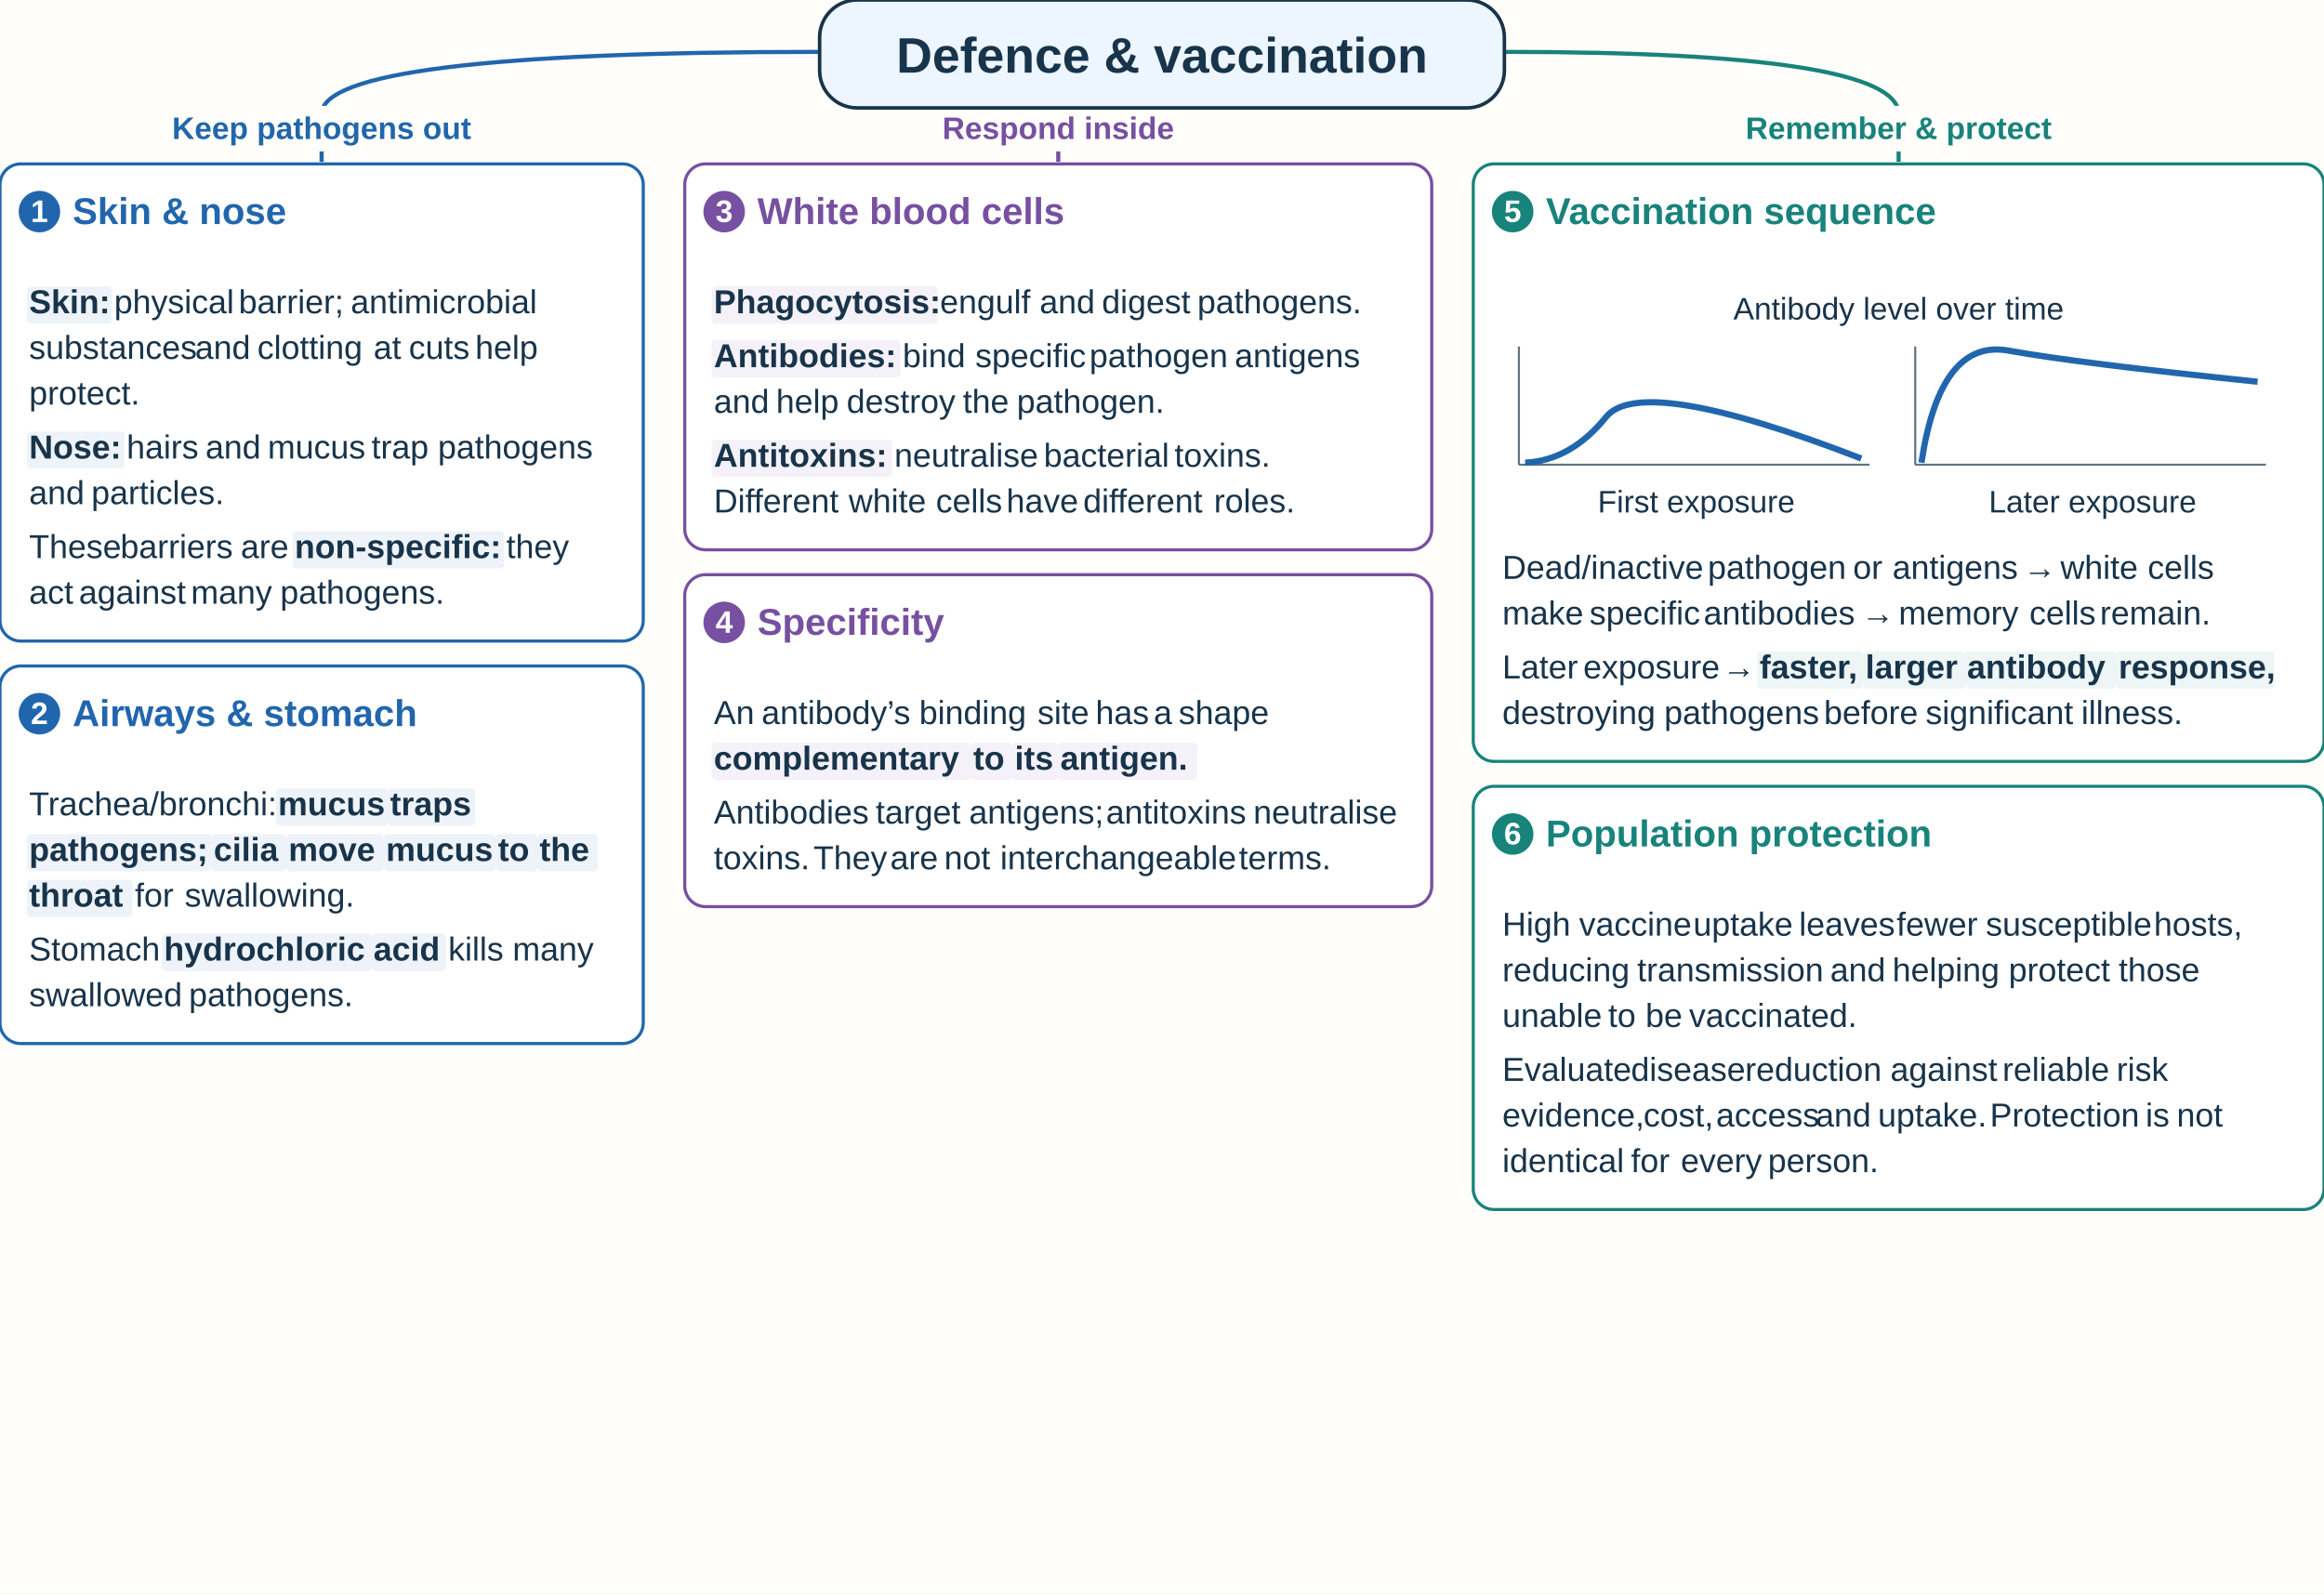
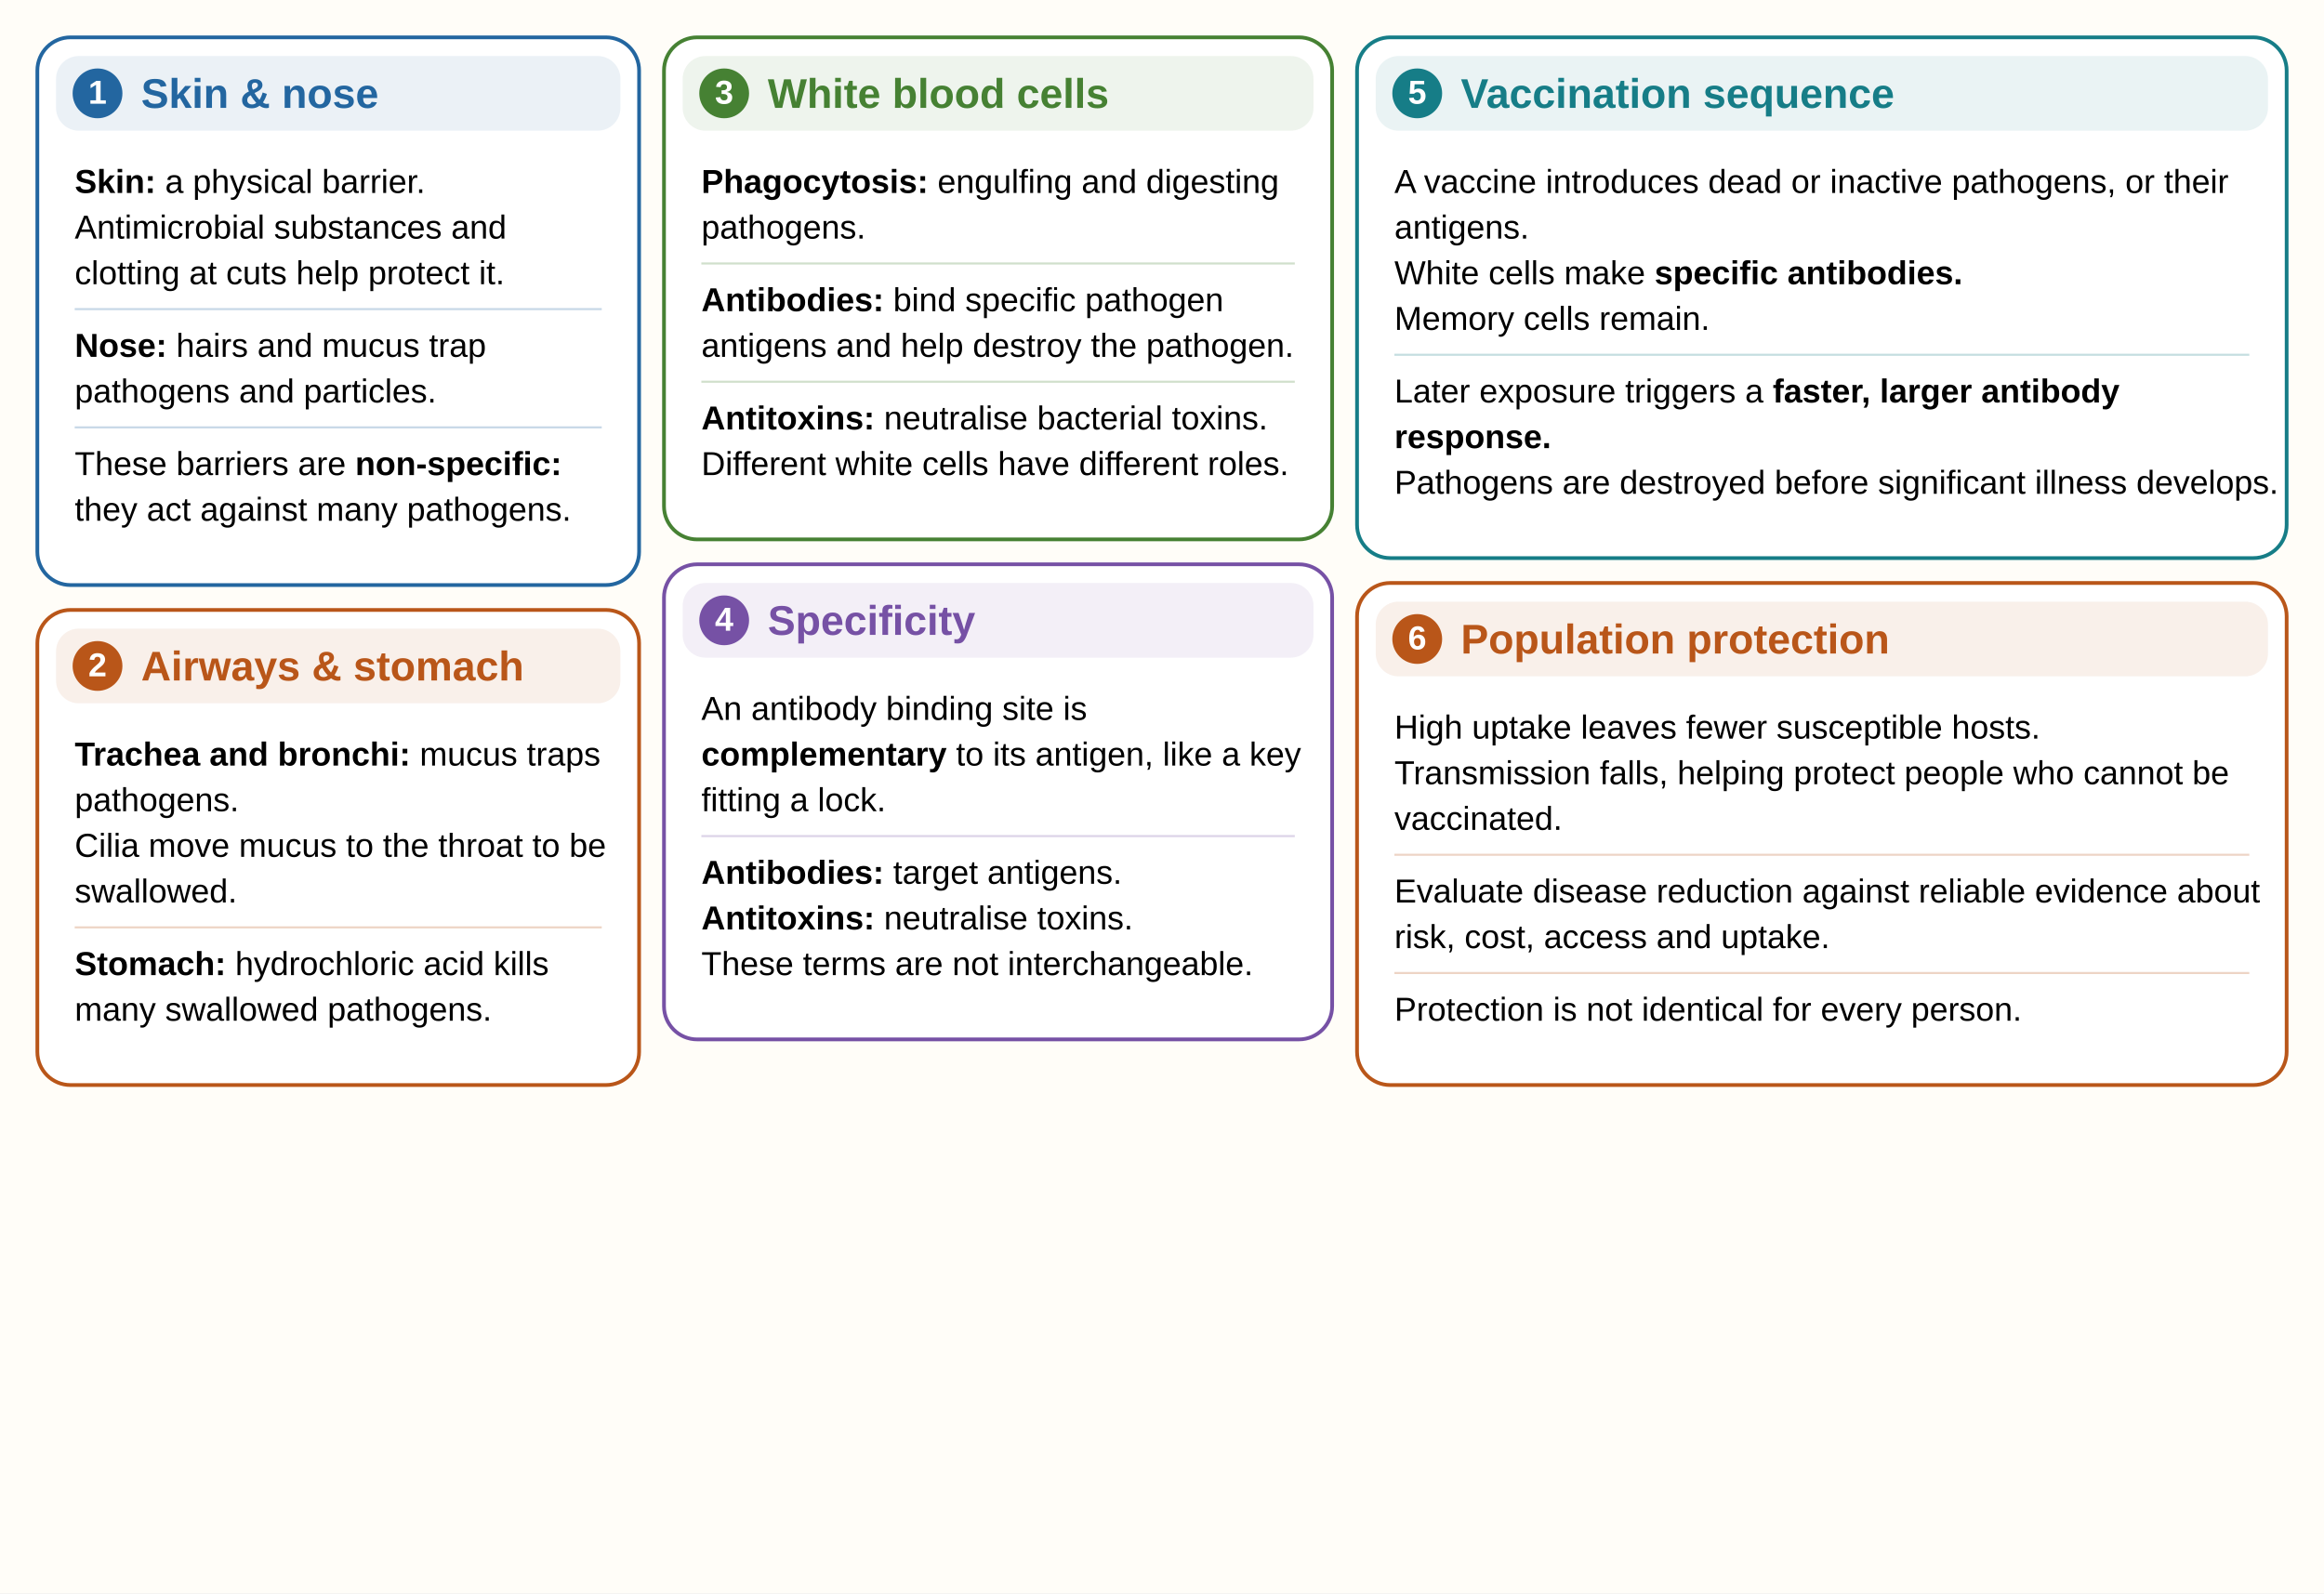
- <svg xmlns="http://www.w3.org/2000/svg" width="2400" height="1645.714" viewBox="0 0 1120 768" role="img" aria-labelledby="title description" data-print-width-mm="277" data-body-size="16">
+ <svg xmlns="http://www.w3.org/2000/svg" width="2400" height="1645.714" viewBox="0 0 1120 768" role="img" aria-labelledby="map-title map-description" data-print-width-mm="277" font-family="Segoe UI,Arial,sans-serif">
  <defs>
-     <radialGradient id="animalFill">
-       <stop stop-color="#fff5de" />
-       <stop offset="1" stop-color="#dceafd" />
-     </radialGradient>
-     <radialGradient id="nucleusFill">
-       <stop stop-color="#ddc7f4" />
-       <stop offset="1" stop-color="#9b79c2" />
-     </radialGradient>
-     <linearGradient id="leafFill" x2="0" y2="1">
-       <stop stop-color="#edf7b8" />
-       <stop offset="1" stop-color="#bfd882" />
-     </linearGradient>
+     <marker id="arrow-2366a0" viewBox="0 0 10 10" refX="9" refY="5" markerWidth="4" markerHeight="4" orient="auto-start-reverse">
+       <path d="M1 1L9 5L1 9" fill="none" stroke="#2366a0" stroke-width="2" stroke-linejoin="round" />
+     </marker>
+     <marker id="arrow-b95619" viewBox="0 0 10 10" refX="9" refY="5" markerWidth="4" markerHeight="4" orient="auto-start-reverse">
+       <path d="M1 1L9 5L1 9" fill="none" stroke="#b95619" stroke-width="2" stroke-linejoin="round" />
+     </marker>
+     <marker id="arrow-468133" viewBox="0 0 10 10" refX="9" refY="5" markerWidth="4" markerHeight="4" orient="auto-start-reverse">
+       <path d="M1 1L9 5L1 9" fill="none" stroke="#468133" stroke-width="2" stroke-linejoin="round" />
+     </marker>
+     <marker id="arrow-7651a5" viewBox="0 0 10 10" refX="9" refY="5" markerWidth="4" markerHeight="4" orient="auto-start-reverse">
+       <path d="M1 1L9 5L1 9" fill="none" stroke="#7651a5" stroke-width="2" stroke-linejoin="round" />
+     </marker>
+     <marker id="arrow-167d87" viewBox="0 0 10 10" refX="9" refY="5" markerWidth="4" markerHeight="4" orient="auto-start-reverse">
+       <path d="M1 1L9 5L1 9" fill="none" stroke="#167d87" stroke-width="2" stroke-linejoin="round" />
+     </marker>
+     <marker id="arrow-b95619" viewBox="0 0 10 10" refX="9" refY="5" markerWidth="4" markerHeight="4" orient="auto-start-reverse">
+       <path d="M1 1L9 5L1 9" fill="none" stroke="#b95619" stroke-width="2" stroke-linejoin="round" />
+     </marker>
  </defs>
-   <rect width="1120" height="768" fill="#fffefa" />
-   <g font-family="Segoe UI, Arial, sans-serif" fill="#18344a">
-     <path class="relationship-path" d="M395.0 25Q155.0 25 155.0 55V78" stroke="#2166ad" stroke-width="2" fill="none" />
-     <rect x="74.5" y="51" width="161.0" height="22" rx="5" fill="#fffefa" />
-     <text class="diagram-label" x="155.00" y="67.00" font-size="15" fill="#2166ad" font-weight="700" text-anchor="middle">Keep pathogens out</text>
-     <g class="map-section" id="section-1" data-source-panel="0" data-bounds="0,0,310,230" transform="translate(0 79)">
-       <rect width="310" height="230" rx="10" fill="white" stroke="#2166ad" stroke-width="1.5" />
-       <g class="section-heading">
-         <circle cx="19" cy="23" r="10" fill="#2166ad" />
-         <text class="" x="19.00" y="28.00" font-size="15" fill="white" font-weight="700" text-anchor="middle">1</text>
-         <text class="" x="35.00" y="29.00" font-size="18" fill="#2166ad" font-weight="700" text-anchor="start">Skin &amp; nose</text>
-       </g>
-       <g class="section-body">
-         <rect x="13.00" y="59.00" width="41.00" height="18" rx="2" fill="#2166ad" opacity=".08" />
-         <text class="body-text" x="14.00" y="72.00" font-size="16" fill="#18344a" font-weight="700" text-anchor="start">Skin:</text>
-         <text class="body-text" x="55.00" y="72.00" font-size="16" fill="#18344a" font-weight="400" text-anchor="start">physical</text>
-         <text class="body-text" x="115.00" y="72.00" font-size="16" fill="#18344a" font-weight="400" text-anchor="start">barrier;</text>
-         <text class="body-text" x="169.00" y="72.00" font-size="16" fill="#18344a" font-weight="400" text-anchor="start">antimicrobial</text>
-         <text class="body-text" x="14.00" y="94.00" font-size="16" fill="#18344a" font-weight="400" text-anchor="start">substances</text>
-         <text class="body-text" x="94.00" y="94.00" font-size="16" fill="#18344a" font-weight="400" text-anchor="start">and</text>
-         <text class="body-text" x="124.00" y="94.00" font-size="16" fill="#18344a" font-weight="400" text-anchor="start">clotting</text>
-         <text class="body-text" x="180.00" y="94.00" font-size="16" fill="#18344a" font-weight="400" text-anchor="start">at</text>
-         <text class="body-text" x="197.00" y="94.00" font-size="16" fill="#18344a" font-weight="400" text-anchor="start">cuts</text>
-         <text class="body-text" x="229.00" y="94.00" font-size="16" fill="#18344a" font-weight="400" text-anchor="start">help</text>
-         <text class="body-text" x="14.00" y="116.00" font-size="16" fill="#18344a" font-weight="400" text-anchor="start">protect.</text>
-         <rect x="13.00" y="129.00" width="47.00" height="18" rx="2" fill="#2166ad" opacity=".08" />
-         <text class="body-text" x="14.00" y="142.00" font-size="16" fill="#18344a" font-weight="700" text-anchor="start">Nose:</text>
-         <text class="body-text" x="61.00" y="142.00" font-size="16" fill="#18344a" font-weight="400" text-anchor="start">hairs</text>
-         <text class="body-text" x="99.00" y="142.00" font-size="16" fill="#18344a" font-weight="400" text-anchor="start">and</text>
-         <text class="body-text" x="129.00" y="142.00" font-size="16" fill="#18344a" font-weight="400" text-anchor="start">mucus</text>
-         <text class="body-text" x="179.00" y="142.00" font-size="16" fill="#18344a" font-weight="400" text-anchor="start">trap</text>
-         <text class="body-text" x="211.00" y="142.00" font-size="16" fill="#18344a" font-weight="400" text-anchor="start">pathogens</text>
-         <text class="body-text" x="14.00" y="164.00" font-size="16" fill="#18344a" font-weight="400" text-anchor="start">and</text>
-         <text class="body-text" x="44.00" y="164.00" font-size="16" fill="#18344a" font-weight="400" text-anchor="start">particles.</text>
-         <text class="body-text" x="14.00" y="190.00" font-size="16" fill="#18344a" font-weight="400" text-anchor="start">These</text>
-         <text class="body-text" x="58.00" y="190.00" font-size="16" fill="#18344a" font-weight="400" text-anchor="start">barriers</text>
-         <text class="body-text" x="116.00" y="190.00" font-size="16" fill="#18344a" font-weight="400" text-anchor="start">are</text>
-         <rect x="141.00" y="177.00" width="102.00" height="18" rx="2" fill="#2166ad" opacity=".08" />
-         <text class="body-text" x="142.00" y="190.00" font-size="16" fill="#18344a" font-weight="700" text-anchor="start">non-specific:</text>
-         <text class="body-text" x="244.00" y="190.00" font-size="16" fill="#18344a" font-weight="400" text-anchor="start">they</text>
-         <text class="body-text" x="14.00" y="212.00" font-size="16" fill="#18344a" font-weight="400" text-anchor="start">act</text>
-         <text class="body-text" x="38.00" y="212.00" font-size="16" fill="#18344a" font-weight="400" text-anchor="start">against</text>
-         <text class="body-text" x="92.00" y="212.00" font-size="16" fill="#18344a" font-weight="400" text-anchor="start">many</text>
-         <text class="body-text" x="135.00" y="212.00" font-size="16" fill="#18344a" font-weight="400" text-anchor="start">pathogens.</text>
-       </g>
+   <rect width="1120" height="768" fill="#fffdf8" />
+   <g class="map-section" id="section-1" data-source-panel="0" data-bounds="0,0,290,264" transform="translate(18 18)">
+     <rect width="290" height="264" rx="16" fill="white" stroke="#2366a0" stroke-width="1.8" />
+     <g class="section-heading">
+       <rect x="9" y="9" width="272" height="36" rx="11" fill="#2366a0" opacity=".09" />
+       <circle cx="29" cy="27" r="12" fill="#2366a0" />
+       <text class="diagram-label" x="29" y="32" font-size="16" fill="white" font-weight="700" text-anchor="middle">1</text>
+       <text class="panel-title" x="50" y="34" font-size="20" fill="#2366a0" font-weight="700" text-anchor="start">Skin &amp; nose</text>
    </g>
-     <g class="map-section" id="section-2" data-source-panel="1" data-bounds="0,0,310,182" transform="translate(0 321)">
-       <rect width="310" height="182" rx="10" fill="white" stroke="#2166ad" stroke-width="1.5" />
-       <g class="section-heading">
-         <circle cx="19" cy="23" r="10" fill="#2166ad" />
-         <text class="" x="19.00" y="28.00" font-size="15" fill="white" font-weight="700" text-anchor="middle">2</text>
-         <text class="" x="35.00" y="29.00" font-size="18" fill="#2166ad" font-weight="700" text-anchor="start">Airways &amp; stomach</text>
-       </g>
-       <g class="section-body">
-         <text class="body-text" x="14.00" y="72.00" font-size="16" fill="#18344a" font-weight="400" text-anchor="start">Trachea/bronchi:</text>
-         <rect x="132.98" y="59.00" width="54.00" height="18" rx="2" fill="#2166ad" opacity=".08" />
-         <text class="body-text" x="133.98" y="72.00" font-size="16" fill="#18344a" font-weight="700" text-anchor="start">mucus</text>
-         <rect x="186.98" y="59.00" width="42.00" height="18" rx="2" fill="#2166ad" opacity=".08" />
-         <text class="body-text" x="187.98" y="72.00" font-size="16" fill="#18344a" font-weight="700" text-anchor="start">traps</text>
-         <rect x="13.00" y="81.00" width="89.00" height="18" rx="2" fill="#2166ad" opacity=".08" />
-         <text class="body-text" x="14.00" y="94.00" font-size="16" fill="#18344a" font-weight="700" text-anchor="start">pathogens;</text>
-         <rect x="102.00" y="81.00" width="36.00" height="18" rx="2" fill="#2166ad" opacity=".08" />
-         <text class="body-text" x="103.00" y="94.00" font-size="16" fill="#18344a" font-weight="700" text-anchor="start">cilia</text>
-         <rect x="138.00" y="81.00" width="47.00" height="18" rx="2" fill="#2166ad" opacity=".08" />
-         <text class="body-text" x="139.00" y="94.00" font-size="16" fill="#18344a" font-weight="700" text-anchor="start">move</text>
-         <rect x="185.00" y="81.00" width="54.00" height="18" rx="2" fill="#2166ad" opacity=".08" />
-         <text class="body-text" x="186.00" y="94.00" font-size="16" fill="#18344a" font-weight="700" text-anchor="start">mucus</text>
-         <rect x="239.00" y="81.00" width="20.00" height="18" rx="2" fill="#2166ad" opacity=".08" />
-         <text class="body-text" x="240.00" y="94.00" font-size="16" fill="#18344a" font-weight="700" text-anchor="start">to</text>
-         <rect x="259.00" y="81.00" width="29.00" height="18" rx="2" fill="#2166ad" opacity=".08" />
-         <text class="body-text" x="260.00" y="94.00" font-size="16" fill="#18344a" font-weight="700" text-anchor="start">the</text>
-         <rect x="13.00" y="103.00" width="51.00" height="18" rx="2" fill="#2166ad" opacity=".08" />
-         <text class="body-text" x="14.00" y="116.00" font-size="16" fill="#18344a" font-weight="700" text-anchor="start">throat</text>
-         <text class="body-text" x="65.00" y="116.00" font-size="16" fill="#18344a" font-weight="400" text-anchor="start">for</text>
-         <text class="body-text" x="89.00" y="116.00" font-size="16" fill="#18344a" font-weight="400" text-anchor="start">swallowing.</text>
-         <text class="body-text" x="14.00" y="142.00" font-size="16" fill="#18344a" font-weight="400" text-anchor="start">Stomach</text>
-         <rect x="78.00" y="129.00" width="101.00" height="18" rx="2" fill="#2166ad" opacity=".08" />
-         <text class="body-text" x="79.00" y="142.00" font-size="16" fill="#18344a" font-weight="700" text-anchor="start">hydrochloric</text>
-         <rect x="179.00" y="129.00" width="36.00" height="18" rx="2" fill="#2166ad" opacity=".08" />
-         <text class="body-text" x="180.00" y="142.00" font-size="16" fill="#18344a" font-weight="700" text-anchor="start">acid</text>
-         <text class="body-text" x="216.00" y="142.00" font-size="16" fill="#18344a" font-weight="400" text-anchor="start">kills</text>
-         <text class="body-text" x="247.00" y="142.00" font-size="16" fill="#18344a" font-weight="400" text-anchor="start">many</text>
-         <text class="body-text" x="14.00" y="164.00" font-size="16" fill="#18344a" font-weight="400" text-anchor="start">swallowed</text>
-         <text class="body-text" x="91.00" y="164.00" font-size="16" fill="#18344a" font-weight="400" text-anchor="start">pathogens.</text>
-       </g>
+     <g class="section-body">
+       <text class="body-text" x="18" y="75" font-size="16" fill="#000000" font-weight="400" text-anchor="start">
+         <tspan font-weight="700">Skin:</tspan> a physical barrier.</text>
+       <text class="body-text" x="18" y="97" font-size="16" fill="#000000" font-weight="400" text-anchor="start">Antimicrobial substances and</text>
+       <text class="body-text" x="18" y="119" font-size="16" fill="#000000" font-weight="400" text-anchor="start">clotting at cuts help protect it.</text>
+       <path class="section-divider" d="M18 131H272" stroke="#2366a0" stroke-opacity=".25" stroke-width="1" fill="none" />
+       <text class="body-text" x="18" y="154" font-size="16" fill="#000000" font-weight="400" text-anchor="start">
+         <tspan font-weight="700">Nose:</tspan> hairs and mucus trap</text>
+       <text class="body-text" x="18" y="176" font-size="16" fill="#000000" font-weight="400" text-anchor="start">pathogens and particles.</text>
+       <path class="section-divider" d="M18 188H272" stroke="#2366a0" stroke-opacity=".25" stroke-width="1" fill="none" />
+       <text class="body-text" x="18" y="211" font-size="16" fill="#000000" font-weight="400" text-anchor="start">These barriers are <tspan font-weight="700">non-specific:</tspan>
+       </text>
+       <text class="body-text" x="18" y="233" font-size="16" fill="#000000" font-weight="400" text-anchor="start">they act against many pathogens.</text>
    </g>
-     <path class="relationship-path" d="M560 52Q510.0 55 510.0 55V78" stroke="#7750a1" stroke-width="2" fill="none" />
-     <rect x="447.0" y="51" width="126.0" height="22" rx="5" fill="#fffefa" />
-     <text class="diagram-label" x="510.00" y="67.00" font-size="15" fill="#7750a1" font-weight="700" text-anchor="middle">Respond inside</text>
-     <g class="map-section" id="section-3" data-source-panel="2" data-bounds="0,0,360,186" transform="translate(330 79)">
-       <rect width="360" height="186" rx="10" fill="white" stroke="#7750a1" stroke-width="1.5" />
-       <g class="section-heading">
-         <circle cx="19" cy="23" r="10" fill="#7750a1" />
-         <text class="" x="19.00" y="28.00" font-size="15" fill="white" font-weight="700" text-anchor="middle">3</text>
-         <text class="" x="35.00" y="29.00" font-size="18" fill="#7750a1" font-weight="700" text-anchor="start">White blood cells</text>
-       </g>
-       <g class="section-body">
-         <rect x="13.00" y="59.00" width="109.00" height="18" rx="2" fill="#7750a1" opacity=".08" />
-         <text class="body-text" x="14.00" y="72.00" font-size="16" fill="#18344a" font-weight="700" text-anchor="start">Phagocytosis:</text>
-         <text class="body-text" x="123.00" y="72.00" font-size="16" fill="#18344a" font-weight="400" text-anchor="start">engulf</text>
-         <text class="body-text" x="171.00" y="72.00" font-size="16" fill="#18344a" font-weight="400" text-anchor="start">and</text>
-         <text class="body-text" x="201.00" y="72.00" font-size="16" fill="#18344a" font-weight="400" text-anchor="start">digest</text>
-         <text class="body-text" x="247.00" y="72.00" font-size="16" fill="#18344a" font-weight="400" text-anchor="start">pathogens.</text>
-         <rect x="13.00" y="85.00" width="91.00" height="18" rx="2" fill="#7750a1" opacity=".08" />
-         <text class="body-text" x="14.00" y="98.00" font-size="16" fill="#18344a" font-weight="700" text-anchor="start">Antibodies:</text>
-         <text class="body-text" x="105.00" y="98.00" font-size="16" fill="#18344a" font-weight="400" text-anchor="start">bind</text>
-         <text class="body-text" x="140.00" y="98.00" font-size="16" fill="#18344a" font-weight="400" text-anchor="start">specific</text>
-         <text class="body-text" x="195.00" y="98.00" font-size="16" fill="#18344a" font-weight="400" text-anchor="start">pathogen</text>
-         <text class="body-text" x="265.00" y="98.00" font-size="16" fill="#18344a" font-weight="400" text-anchor="start">antigens</text>
-         <text class="body-text" x="14.00" y="120.00" font-size="16" fill="#18344a" font-weight="400" text-anchor="start">and</text>
-         <text class="body-text" x="44.00" y="120.00" font-size="16" fill="#18344a" font-weight="400" text-anchor="start">help</text>
-         <text class="body-text" x="78.00" y="120.00" font-size="16" fill="#18344a" font-weight="400" text-anchor="start">destroy</text>
-         <text class="body-text" x="134.00" y="120.00" font-size="16" fill="#18344a" font-weight="400" text-anchor="start">the</text>
-         <text class="body-text" x="160.00" y="120.00" font-size="16" fill="#18344a" font-weight="400" text-anchor="start">pathogen.</text>
-         <rect x="13.00" y="133.00" width="87.00" height="18" rx="2" fill="#7750a1" opacity=".08" />
-         <text class="body-text" x="14.00" y="146.00" font-size="16" fill="#18344a" font-weight="700" text-anchor="start">Antitoxins:</text>
-         <text class="body-text" x="101.00" y="146.00" font-size="16" fill="#18344a" font-weight="400" text-anchor="start">neutralise</text>
-         <text class="body-text" x="173.00" y="146.00" font-size="16" fill="#18344a" font-weight="400" text-anchor="start">bacterial</text>
-         <text class="body-text" x="236.00" y="146.00" font-size="16" fill="#18344a" font-weight="400" text-anchor="start">toxins.</text>
-         <text class="body-text" x="14.00" y="168.00" font-size="16" fill="#18344a" font-weight="400" text-anchor="start">Different</text>
-         <text class="body-text" x="79.00" y="168.00" font-size="16" fill="#18344a" font-weight="400" text-anchor="start">white</text>
-         <text class="body-text" x="121.00" y="168.00" font-size="16" fill="#18344a" font-weight="400" text-anchor="start">cells</text>
-         <text class="body-text" x="155.00" y="168.00" font-size="16" fill="#18344a" font-weight="400" text-anchor="start">have</text>
-         <text class="body-text" x="192.00" y="168.00" font-size="16" fill="#18344a" font-weight="400" text-anchor="start">different</text>
-         <text class="body-text" x="255.00" y="168.00" font-size="16" fill="#18344a" font-weight="400" text-anchor="start">roles.</text>
-       </g>
+   </g>
+   <g class="map-section" id="section-2" data-source-panel="1" data-bounds="0,0,290,229" transform="translate(18 294)">
+     <rect width="290" height="229" rx="16" fill="white" stroke="#b95619" stroke-width="1.8" />
+     <g class="section-heading">
+       <rect x="9" y="9" width="272" height="36" rx="11" fill="#b95619" opacity=".09" />
+       <circle cx="29" cy="27" r="12" fill="#b95619" />
+       <text class="diagram-label" x="29" y="32" font-size="16" fill="white" font-weight="700" text-anchor="middle">2</text>
+       <text class="panel-title" x="50" y="34" font-size="20" fill="#b95619" font-weight="700" text-anchor="start">Airways &amp; stomach</text>
    </g>
-     <g class="map-section" id="section-4" data-source-panel="3" data-bounds="0,0,360,160" transform="translate(330 277)">
-       <rect width="360" height="160" rx="10" fill="white" stroke="#7750a1" stroke-width="1.5" />
-       <g class="section-heading">
-         <circle cx="19" cy="23" r="10" fill="#7750a1" />
-         <text class="" x="19.00" y="28.00" font-size="15" fill="white" font-weight="700" text-anchor="middle">4</text>
-         <text class="" x="35.00" y="29.00" font-size="18" fill="#7750a1" font-weight="700" text-anchor="start">Specificity</text>
-       </g>
-       <g class="section-body">
-         <text class="body-text" x="14.00" y="72.00" font-size="16" fill="#18344a" font-weight="400" text-anchor="start">An</text>
-         <text class="body-text" x="37.00" y="72.00" font-size="16" fill="#18344a" font-weight="400" text-anchor="start">antibody’s</text>
-         <text class="body-text" x="112.98" y="72.00" font-size="16" fill="#18344a" font-weight="400" text-anchor="start">binding</text>
-         <text class="body-text" x="169.98" y="72.00" font-size="16" fill="#18344a" font-weight="400" text-anchor="start">site</text>
-         <text class="body-text" x="197.98" y="72.00" font-size="16" fill="#18344a" font-weight="400" text-anchor="start">has</text>
-         <text class="body-text" x="225.98" y="72.00" font-size="16" fill="#18344a" font-weight="400" text-anchor="start">a</text>
-         <text class="body-text" x="237.98" y="72.00" font-size="16" fill="#18344a" font-weight="400" text-anchor="start">shape</text>
-         <rect x="13.00" y="81.00" width="125.00" height="18" rx="2" fill="#7750a1" opacity=".08" />
-         <text class="body-text" x="14.00" y="94.00" font-size="16" fill="#18344a" font-weight="700" text-anchor="start">complementary</text>
-         <rect x="138.00" y="81.00" width="20.00" height="18" rx="2" fill="#7750a1" opacity=".08" />
-         <text class="body-text" x="139.00" y="94.00" font-size="16" fill="#18344a" font-weight="700" text-anchor="start">to</text>
-         <rect x="158.00" y="81.00" width="22.00" height="18" rx="2" fill="#7750a1" opacity=".08" />
-         <text class="body-text" x="159.00" y="94.00" font-size="16" fill="#18344a" font-weight="700" text-anchor="start">its</text>
-         <rect x="180.00" y="81.00" width="67.00" height="18" rx="2" fill="#7750a1" opacity=".08" />
-         <text class="body-text" x="181.00" y="94.00" font-size="16" fill="#18344a" font-weight="700" text-anchor="start">antigen.</text>
-         <text class="body-text" x="14.00" y="120.00" font-size="16" fill="#18344a" font-weight="400" text-anchor="start">Antibodies</text>
-         <text class="body-text" x="92.00" y="120.00" font-size="16" fill="#18344a" font-weight="400" text-anchor="start">target</text>
-         <text class="body-text" x="137.00" y="120.00" font-size="16" fill="#18344a" font-weight="400" text-anchor="start">antigens;</text>
-         <text class="body-text" x="203.00" y="120.00" font-size="16" fill="#18344a" font-weight="400" text-anchor="start">antitoxins</text>
-         <text class="body-text" x="274.00" y="120.00" font-size="16" fill="#18344a" font-weight="400" text-anchor="start">neutralise</text>
-         <text class="body-text" x="14.00" y="142.00" font-size="16" fill="#18344a" font-weight="400" text-anchor="start">toxins.</text>
-         <text class="body-text" x="62.00" y="142.00" font-size="16" fill="#18344a" font-weight="400" text-anchor="start">They</text>
-         <text class="body-text" x="99.00" y="142.00" font-size="16" fill="#18344a" font-weight="400" text-anchor="start">are</text>
-         <text class="body-text" x="125.00" y="142.00" font-size="16" fill="#18344a" font-weight="400" text-anchor="start">not</text>
-         <text class="body-text" x="152.00" y="142.00" font-size="16" fill="#18344a" font-weight="400" text-anchor="start">interchangeable</text>
-         <text class="body-text" x="267.00" y="142.00" font-size="16" fill="#18344a" font-weight="400" text-anchor="start">terms.</text>
-       </g>
+     <g class="section-body">
+       <text class="body-text" x="18" y="75" font-size="16" fill="#000000" font-weight="400" text-anchor="start">
+         <tspan font-weight="700">Trachea</tspan>
+         <tspan font-weight="700">and</tspan>
+         <tspan font-weight="700">bronchi:</tspan> mucus traps</text>
+       <text class="body-text" x="18" y="97" font-size="16" fill="#000000" font-weight="400" text-anchor="start">pathogens.</text>
+       <text class="body-text" x="18" y="119" font-size="16" fill="#000000" font-weight="400" text-anchor="start">Cilia move mucus to the throat to be</text>
+       <text class="body-text" x="18" y="141" font-size="16" fill="#000000" font-weight="400" text-anchor="start">swallowed.</text>
+       <path class="section-divider" d="M18 153H272" stroke="#b95619" stroke-opacity=".25" stroke-width="1" fill="none" />
+       <text class="body-text" x="18" y="176" font-size="16" fill="#000000" font-weight="400" text-anchor="start">
+         <tspan font-weight="700">Stomach:</tspan> hydrochloric acid kills</text>
+       <text class="body-text" x="18" y="198" font-size="16" fill="#000000" font-weight="400" text-anchor="start">many swallowed pathogens.</text>
    </g>
-     <path class="relationship-path" d="M725.0 25Q915.0 25 915.0 55V78" stroke="#18837b" stroke-width="2" fill="none" />
-     <rect x="830.5" y="51" width="169.0" height="22" rx="5" fill="#fffefa" />
-     <text class="diagram-label" x="915.00" y="67.00" font-size="15" fill="#18837b" font-weight="700" text-anchor="middle">Remember &amp; protect</text>
-     <g class="map-section" id="section-5" data-source-panel="4" data-bounds="0,0,410,288" transform="translate(710 79)">
-       <rect width="410" height="288" rx="10" fill="white" stroke="#18837b" stroke-width="1.5" />
-       <g class="section-heading">
-         <circle cx="19" cy="23" r="10" fill="#18837b" />
-         <text class="" x="19.00" y="28.00" font-size="15" fill="white" font-weight="700" text-anchor="middle">5</text>
-         <text class="" x="35.00" y="29.00" font-size="18" fill="#18837b" font-weight="700" text-anchor="start">Vaccination sequence</text>
-       </g>
-       <g class="section-body">
-         <g class="concept-illustration" transform="translate(14 59)">
-           <text class="diagram-label" x="191.00" y="16.00" font-size="15" fill="#18344a" font-weight="400" text-anchor="middle">Antibody level over time</text>
-           <path d="M8.0 86V29M8.0 86H177.0" fill="none" stroke="#617480" />
-           <path d="M11.0 85Q33.0 84 50.0 63T173.0 83" fill="none" stroke="#2166ad" stroke-width="3" />
-           <text class="diagram-label" x="93.50" y="109.00" font-size="15" fill="#18344a" font-weight="400" text-anchor="middle">First exposure</text>
-           <path d="M199.0 86V29M199.0 86H368.0" fill="none" stroke="#617480" />
-           <path d="M202.0 85Q211.0 25 244.0 31T364.0 46" fill="none" stroke="#2166ad" stroke-width="3" />
-           <text class="diagram-label" x="284.50" y="109.00" font-size="15" fill="#18344a" font-weight="400" text-anchor="middle">Later exposure</text>
-         </g>
-         <text class="body-text" x="14.00" y="200.00" font-size="16" fill="#18344a" font-weight="400" text-anchor="start">Dead/inactive</text>
-         <text class="body-text" x="113.00" y="200.00" font-size="16" fill="#18344a" font-weight="400" text-anchor="start">pathogen</text>
-         <text class="body-text" x="183.00" y="200.00" font-size="16" fill="#18344a" font-weight="400" text-anchor="start">or</text>
-         <text class="body-text" x="202.00" y="200.00" font-size="16" fill="#18344a" font-weight="400" text-anchor="start">antigens</text>
-         <text class="body-text" x="265.00" y="200.00" font-size="16" fill="#18344a" font-weight="400" text-anchor="start">→</text>
-         <text class="body-text" x="283.00" y="200.00" font-size="16" fill="#18344a" font-weight="400" text-anchor="start">white</text>
-         <text class="body-text" x="325.00" y="200.00" font-size="16" fill="#18344a" font-weight="400" text-anchor="start">cells</text>
-         <text class="body-text" x="14.00" y="222.00" font-size="16" fill="#18344a" font-weight="400" text-anchor="start">make</text>
-         <text class="body-text" x="56.00" y="222.00" font-size="16" fill="#18344a" font-weight="400" text-anchor="start">specific</text>
-         <text class="body-text" x="111.00" y="222.00" font-size="16" fill="#18344a" font-weight="400" text-anchor="start">antibodies</text>
-         <text class="body-text" x="187.00" y="222.00" font-size="16" fill="#18344a" font-weight="400" text-anchor="start">→</text>
-         <text class="body-text" x="205.00" y="222.00" font-size="16" fill="#18344a" font-weight="400" text-anchor="start">memory</text>
-         <text class="body-text" x="268.00" y="222.00" font-size="16" fill="#18344a" font-weight="400" text-anchor="start">cells</text>
-         <text class="body-text" x="302.00" y="222.00" font-size="16" fill="#18344a" font-weight="400" text-anchor="start">remain.</text>
-         <text class="body-text" x="14.00" y="248.00" font-size="16" fill="#18344a" font-weight="400" text-anchor="start">Later</text>
-         <text class="body-text" x="53.00" y="248.00" font-size="16" fill="#18344a" font-weight="400" text-anchor="start">exposure</text>
-         <text class="body-text" x="120.00" y="248.00" font-size="16" fill="#18344a" font-weight="400" text-anchor="start">→</text>
-         <rect x="137.00" y="235.00" width="50.98" height="18" rx="2" fill="#18837b" opacity=".08" />
-         <text class="body-text" x="138.00" y="248.00" font-size="16" fill="#18344a" font-weight="700" text-anchor="start">faster,</text>
-         <rect x="187.98" y="235.00" width="49.00" height="18" rx="2" fill="#18837b" opacity=".08" />
-         <text class="body-text" x="188.98" y="248.00" font-size="16" fill="#18344a" font-weight="700" text-anchor="start">larger</text>
-         <rect x="236.98" y="235.00" width="73.00" height="18" rx="2" fill="#18837b" opacity=".08" />
-         <text class="body-text" x="237.98" y="248.00" font-size="16" fill="#18344a" font-weight="700" text-anchor="start">antibody</text>
-         <rect x="309.98" y="235.00" width="76.00" height="18" rx="2" fill="#18837b" opacity=".08" />
-         <text class="body-text" x="310.98" y="248.00" font-size="16" fill="#18344a" font-weight="700" text-anchor="start">response,</text>
-         <text class="body-text" x="14.00" y="270.00" font-size="16" fill="#18344a" font-weight="400" text-anchor="start">destroying</text>
-         <text class="body-text" x="92.00" y="270.00" font-size="16" fill="#18344a" font-weight="400" text-anchor="start">pathogens</text>
-         <text class="body-text" x="169.00" y="270.00" font-size="16" fill="#18344a" font-weight="400" text-anchor="start">before</text>
-         <text class="body-text" x="218.00" y="270.00" font-size="16" fill="#18344a" font-weight="400" text-anchor="start">significant</text>
-         <text class="body-text" x="293.00" y="270.00" font-size="16" fill="#18344a" font-weight="400" text-anchor="start">illness.</text>
-       </g>
+   </g>
+   <g class="map-section" id="section-3" data-source-panel="2" data-bounds="0,0,322,242" transform="translate(320 18)">
+     <rect width="322" height="242" rx="16" fill="white" stroke="#468133" stroke-width="1.8" />
+     <g class="section-heading">
+       <rect x="9" y="9" width="304" height="36" rx="11" fill="#468133" opacity=".09" />
+       <circle cx="29" cy="27" r="12" fill="#468133" />
+       <text class="diagram-label" x="29" y="32" font-size="16" fill="white" font-weight="700" text-anchor="middle">3</text>
+       <text class="panel-title" x="50" y="34" font-size="20" fill="#468133" font-weight="700" text-anchor="start">White blood cells</text>
    </g>
-     <g class="map-section" id="section-6" data-source-panel="5" data-bounds="0,0,410,204" transform="translate(710 379)">
-       <rect width="410" height="204" rx="10" fill="white" stroke="#18837b" stroke-width="1.5" />
-       <g class="section-heading">
-         <circle cx="19" cy="23" r="10" fill="#18837b" />
-         <text class="" x="19.00" y="28.00" font-size="15" fill="white" font-weight="700" text-anchor="middle">6</text>
-         <text class="" x="35.00" y="29.00" font-size="18" fill="#18837b" font-weight="700" text-anchor="start">Population protection</text>
-       </g>
-       <g class="section-body">
-         <text class="body-text" x="14.00" y="72.00" font-size="16" fill="#18344a" font-weight="400" text-anchor="start">High</text>
-         <text class="body-text" x="51.00" y="72.00" font-size="16" fill="#18344a" font-weight="400" text-anchor="start">vaccine</text>
-         <text class="body-text" x="106.00" y="72.00" font-size="16" fill="#18344a" font-weight="400" text-anchor="start">uptake</text>
-         <text class="body-text" x="157.00" y="72.00" font-size="16" fill="#18344a" font-weight="400" text-anchor="start">leaves</text>
-         <text class="body-text" x="204.00" y="72.00" font-size="16" fill="#18344a" font-weight="400" text-anchor="start">fewer</text>
-         <text class="body-text" x="247.00" y="72.00" font-size="16" fill="#18344a" font-weight="400" text-anchor="start">susceptible</text>
-         <text class="body-text" x="328.00" y="72.00" font-size="16" fill="#18344a" font-weight="400" text-anchor="start">hosts,</text>
-         <text class="body-text" x="14.00" y="94.00" font-size="16" fill="#18344a" font-weight="400" text-anchor="start">reducing</text>
-         <text class="body-text" x="79.00" y="94.00" font-size="16" fill="#18344a" font-weight="400" text-anchor="start">transmission</text>
-         <text class="body-text" x="172.00" y="94.00" font-size="16" fill="#18344a" font-weight="400" text-anchor="start">and</text>
-         <text class="body-text" x="202.00" y="94.00" font-size="16" fill="#18344a" font-weight="400" text-anchor="start">helping</text>
-         <text class="body-text" x="258.00" y="94.00" font-size="16" fill="#18344a" font-weight="400" text-anchor="start">protect</text>
-         <text class="body-text" x="311.00" y="94.00" font-size="16" fill="#18344a" font-weight="400" text-anchor="start">those</text>
-         <text class="body-text" x="14.00" y="116.00" font-size="16" fill="#18344a" font-weight="400" text-anchor="start">unable</text>
-         <text class="body-text" x="65.00" y="116.00" font-size="16" fill="#18344a" font-weight="400" text-anchor="start">to</text>
-         <text class="body-text" x="83.00" y="116.00" font-size="16" fill="#18344a" font-weight="400" text-anchor="start">be</text>
-         <text class="body-text" x="104.00" y="116.00" font-size="16" fill="#18344a" font-weight="400" text-anchor="start">vaccinated.</text>
-         <text class="body-text" x="14.00" y="142.00" font-size="16" fill="#18344a" font-weight="400" text-anchor="start">Evaluate</text>
-         <text class="body-text" x="76.00" y="142.00" font-size="16" fill="#18344a" font-weight="400" text-anchor="start">disease</text>
-         <text class="body-text" x="131.00" y="142.00" font-size="16" fill="#18344a" font-weight="400" text-anchor="start">reduction</text>
-         <text class="body-text" x="201.00" y="142.00" font-size="16" fill="#18344a" font-weight="400" text-anchor="start">against</text>
-         <text class="body-text" x="255.00" y="142.00" font-size="16" fill="#18344a" font-weight="400" text-anchor="start">reliable</text>
-         <text class="body-text" x="310.00" y="142.00" font-size="16" fill="#18344a" font-weight="400" text-anchor="start">risk</text>
-         <text class="body-text" x="14.00" y="164.00" font-size="16" fill="#18344a" font-weight="400" text-anchor="start">evidence,</text>
-         <text class="body-text" x="82.00" y="164.00" font-size="16" fill="#18344a" font-weight="400" text-anchor="start">cost,</text>
-         <text class="body-text" x="117.00" y="164.00" font-size="16" fill="#18344a" font-weight="400" text-anchor="start">access</text>
-         <text class="body-text" x="165.00" y="164.00" font-size="16" fill="#18344a" font-weight="400" text-anchor="start">and</text>
-         <text class="body-text" x="195.00" y="164.00" font-size="16" fill="#18344a" font-weight="400" text-anchor="start">uptake.</text>
-         <text class="body-text" x="249.00" y="164.00" font-size="16" fill="#18344a" font-weight="400" text-anchor="start">Protection</text>
-         <text class="body-text" x="324.00" y="164.00" font-size="16" fill="#18344a" font-weight="400" text-anchor="start">is</text>
-         <text class="body-text" x="339.00" y="164.00" font-size="16" fill="#18344a" font-weight="400" text-anchor="start">not</text>
-         <text class="body-text" x="14.00" y="186.00" font-size="16" fill="#18344a" font-weight="400" text-anchor="start">identical</text>
-         <text class="body-text" x="76.00" y="186.00" font-size="16" fill="#18344a" font-weight="400" text-anchor="start">for</text>
-         <text class="body-text" x="100.00" y="186.00" font-size="16" fill="#18344a" font-weight="400" text-anchor="start">every</text>
-         <text class="body-text" x="142.00" y="186.00" font-size="16" fill="#18344a" font-weight="400" text-anchor="start">person.</text>
-       </g>
+     <g class="section-body">
+       <text class="body-text" x="18" y="75" font-size="16" fill="#000000" font-weight="400" text-anchor="start">
+         <tspan font-weight="700">Phagocytosis:</tspan> engulfing and digesting</text>
+       <text class="body-text" x="18" y="97" font-size="16" fill="#000000" font-weight="400" text-anchor="start">pathogens.</text>
+       <path class="section-divider" d="M18 109H304" stroke="#468133" stroke-opacity=".25" stroke-width="1" fill="none" />
+       <text class="body-text" x="18" y="132" font-size="16" fill="#000000" font-weight="400" text-anchor="start">
+         <tspan font-weight="700">Antibodies:</tspan> bind specific pathogen</text>
+       <text class="body-text" x="18" y="154" font-size="16" fill="#000000" font-weight="400" text-anchor="start">antigens and help destroy the pathogen.</text>
+       <path class="section-divider" d="M18 166H304" stroke="#468133" stroke-opacity=".25" stroke-width="1" fill="none" />
+       <text class="body-text" x="18" y="189" font-size="16" fill="#000000" font-weight="400" text-anchor="start">
+         <tspan font-weight="700">Antitoxins:</tspan> neutralise bacterial toxins.</text>
+       <text class="body-text" x="18" y="211" font-size="16" fill="#000000" font-weight="400" text-anchor="start">Different white cells have different roles.</text>
    </g>
-     <g class="map-hub" data-bounds="395.0,0,330.0,52">
-       <rect x="395.0" width="330.0" height="52" rx="18" fill="#edf5ff" stroke="#18344a" stroke-width="1.7" />
-       <text class="" x="560.00" y="35.00" font-size="24" fill="#18344a" font-weight="700" text-anchor="middle">Defence &amp; vaccination</text>
+   </g>
+   <g class="map-section" id="section-4" data-source-panel="3" data-bounds="0,0,322,229" transform="translate(320 272)">
+     <rect width="322" height="229" rx="16" fill="white" stroke="#7651a5" stroke-width="1.8" />
+     <g class="section-heading">
+       <rect x="9" y="9" width="304" height="36" rx="11" fill="#7651a5" opacity=".09" />
+       <circle cx="29" cy="27" r="12" fill="#7651a5" />
+       <text class="diagram-label" x="29" y="32" font-size="16" fill="white" font-weight="700" text-anchor="middle">4</text>
+       <text class="panel-title" x="50" y="34" font-size="20" fill="#7651a5" font-weight="700" text-anchor="start">Specificity</text>
+     </g>
+     <g class="section-body">
+       <text class="body-text" x="18" y="75" font-size="16" fill="#000000" font-weight="400" text-anchor="start">An antibody binding site is</text>
+       <text class="body-text" x="18" y="97" font-size="16" fill="#000000" font-weight="400" text-anchor="start">
+         <tspan font-weight="700">complementary</tspan> to its antigen, like a key</text>
+       <text class="body-text" x="18" y="119" font-size="16" fill="#000000" font-weight="400" text-anchor="start">fitting a lock.</text>
+       <path class="section-divider" d="M18 131H304" stroke="#7651a5" stroke-opacity=".25" stroke-width="1" fill="none" />
+       <text class="body-text" x="18" y="154" font-size="16" fill="#000000" font-weight="400" text-anchor="start">
+         <tspan font-weight="700">Antibodies:</tspan> target antigens.</text>
+       <text class="body-text" x="18" y="176" font-size="16" fill="#000000" font-weight="400" text-anchor="start">
+         <tspan font-weight="700">Antitoxins:</tspan> neutralise toxins.</text>
+       <text class="body-text" x="18" y="198" font-size="16" fill="#000000" font-weight="400" text-anchor="start">These terms are not interchangeable.</text>
+     </g>
+   </g>
+   <g class="map-section" id="section-5" data-source-panel="4" data-bounds="0,0,448,251" transform="translate(654 18)">
+     <rect width="448" height="251" rx="16" fill="white" stroke="#167d87" stroke-width="1.8" />
+     <g class="section-heading">
+       <rect x="9" y="9" width="430" height="36" rx="11" fill="#167d87" opacity=".09" />
+       <circle cx="29" cy="27" r="12" fill="#167d87" />
+       <text class="diagram-label" x="29" y="32" font-size="16" fill="white" font-weight="700" text-anchor="middle">5</text>
+       <text class="panel-title" x="50" y="34" font-size="20" fill="#167d87" font-weight="700" text-anchor="start">Vaccination sequence</text>
+     </g>
+     <g class="section-body">
+       <text class="body-text" x="18" y="75" font-size="16" fill="#000000" font-weight="400" text-anchor="start">A vaccine introduces dead or inactive pathogens, or their</text>
+       <text class="body-text" x="18" y="97" font-size="16" fill="#000000" font-weight="400" text-anchor="start">antigens.</text>
+       <text class="body-text" x="18" y="119" font-size="16" fill="#000000" font-weight="400" text-anchor="start">White cells make <tspan font-weight="700">specific</tspan>
+         <tspan font-weight="700">antibodies.</tspan>
+       </text>
+       <text class="body-text" x="18" y="141" font-size="16" fill="#000000" font-weight="400" text-anchor="start">Memory cells remain.</text>
+       <path class="section-divider" d="M18 153H430" stroke="#167d87" stroke-opacity=".25" stroke-width="1" fill="none" />
+       <text class="body-text" x="18" y="176" font-size="16" fill="#000000" font-weight="400" text-anchor="start">Later exposure triggers a <tspan font-weight="700">faster,</tspan>
+         <tspan font-weight="700">larger</tspan>
+         <tspan font-weight="700">antibody</tspan>
+       </text>
+       <text class="body-text" x="18" y="198" font-size="16" fill="#000000" font-weight="400" text-anchor="start">
+         <tspan font-weight="700">response.</tspan>
+       </text>
+       <text class="body-text" x="18" y="220" font-size="16" fill="#000000" font-weight="400" text-anchor="start">Pathogens are destroyed before significant illness develops.</text>
+     </g>
+   </g>
+   <g class="map-section" id="section-6" data-source-panel="5" data-bounds="0,0,448,242" transform="translate(654 281)">
+     <rect width="448" height="242" rx="16" fill="white" stroke="#b95619" stroke-width="1.8" />
+     <g class="section-heading">
+       <rect x="9" y="9" width="430" height="36" rx="11" fill="#b95619" opacity=".09" />
+       <circle cx="29" cy="27" r="12" fill="#b95619" />
+       <text class="diagram-label" x="29" y="32" font-size="16" fill="white" font-weight="700" text-anchor="middle">6</text>
+       <text class="panel-title" x="50" y="34" font-size="20" fill="#b95619" font-weight="700" text-anchor="start">Population protection</text>
+     </g>
+     <g class="section-body">
+       <text class="body-text" x="18" y="75" font-size="16" fill="#000000" font-weight="400" text-anchor="start">High uptake leaves fewer susceptible hosts.</text>
+       <text class="body-text" x="18" y="97" font-size="16" fill="#000000" font-weight="400" text-anchor="start">Transmission falls, helping protect people who cannot be</text>
+       <text class="body-text" x="18" y="119" font-size="16" fill="#000000" font-weight="400" text-anchor="start">vaccinated.</text>
+       <path class="section-divider" d="M18 131H430" stroke="#b95619" stroke-opacity=".25" stroke-width="1" fill="none" />
+       <text class="body-text" x="18" y="154" font-size="16" fill="#000000" font-weight="400" text-anchor="start">Evaluate disease reduction against reliable evidence about</text>
+       <text class="body-text" x="18" y="176" font-size="16" fill="#000000" font-weight="400" text-anchor="start">risk, cost, access and uptake.</text>
+       <path class="section-divider" d="M18 188H430" stroke="#b95619" stroke-opacity=".25" stroke-width="1" fill="none" />
+       <text class="body-text" x="18" y="211" font-size="16" fill="#000000" font-weight="400" text-anchor="start">Protection is not identical for every person.</text>
    </g>
  </g>
</svg>
